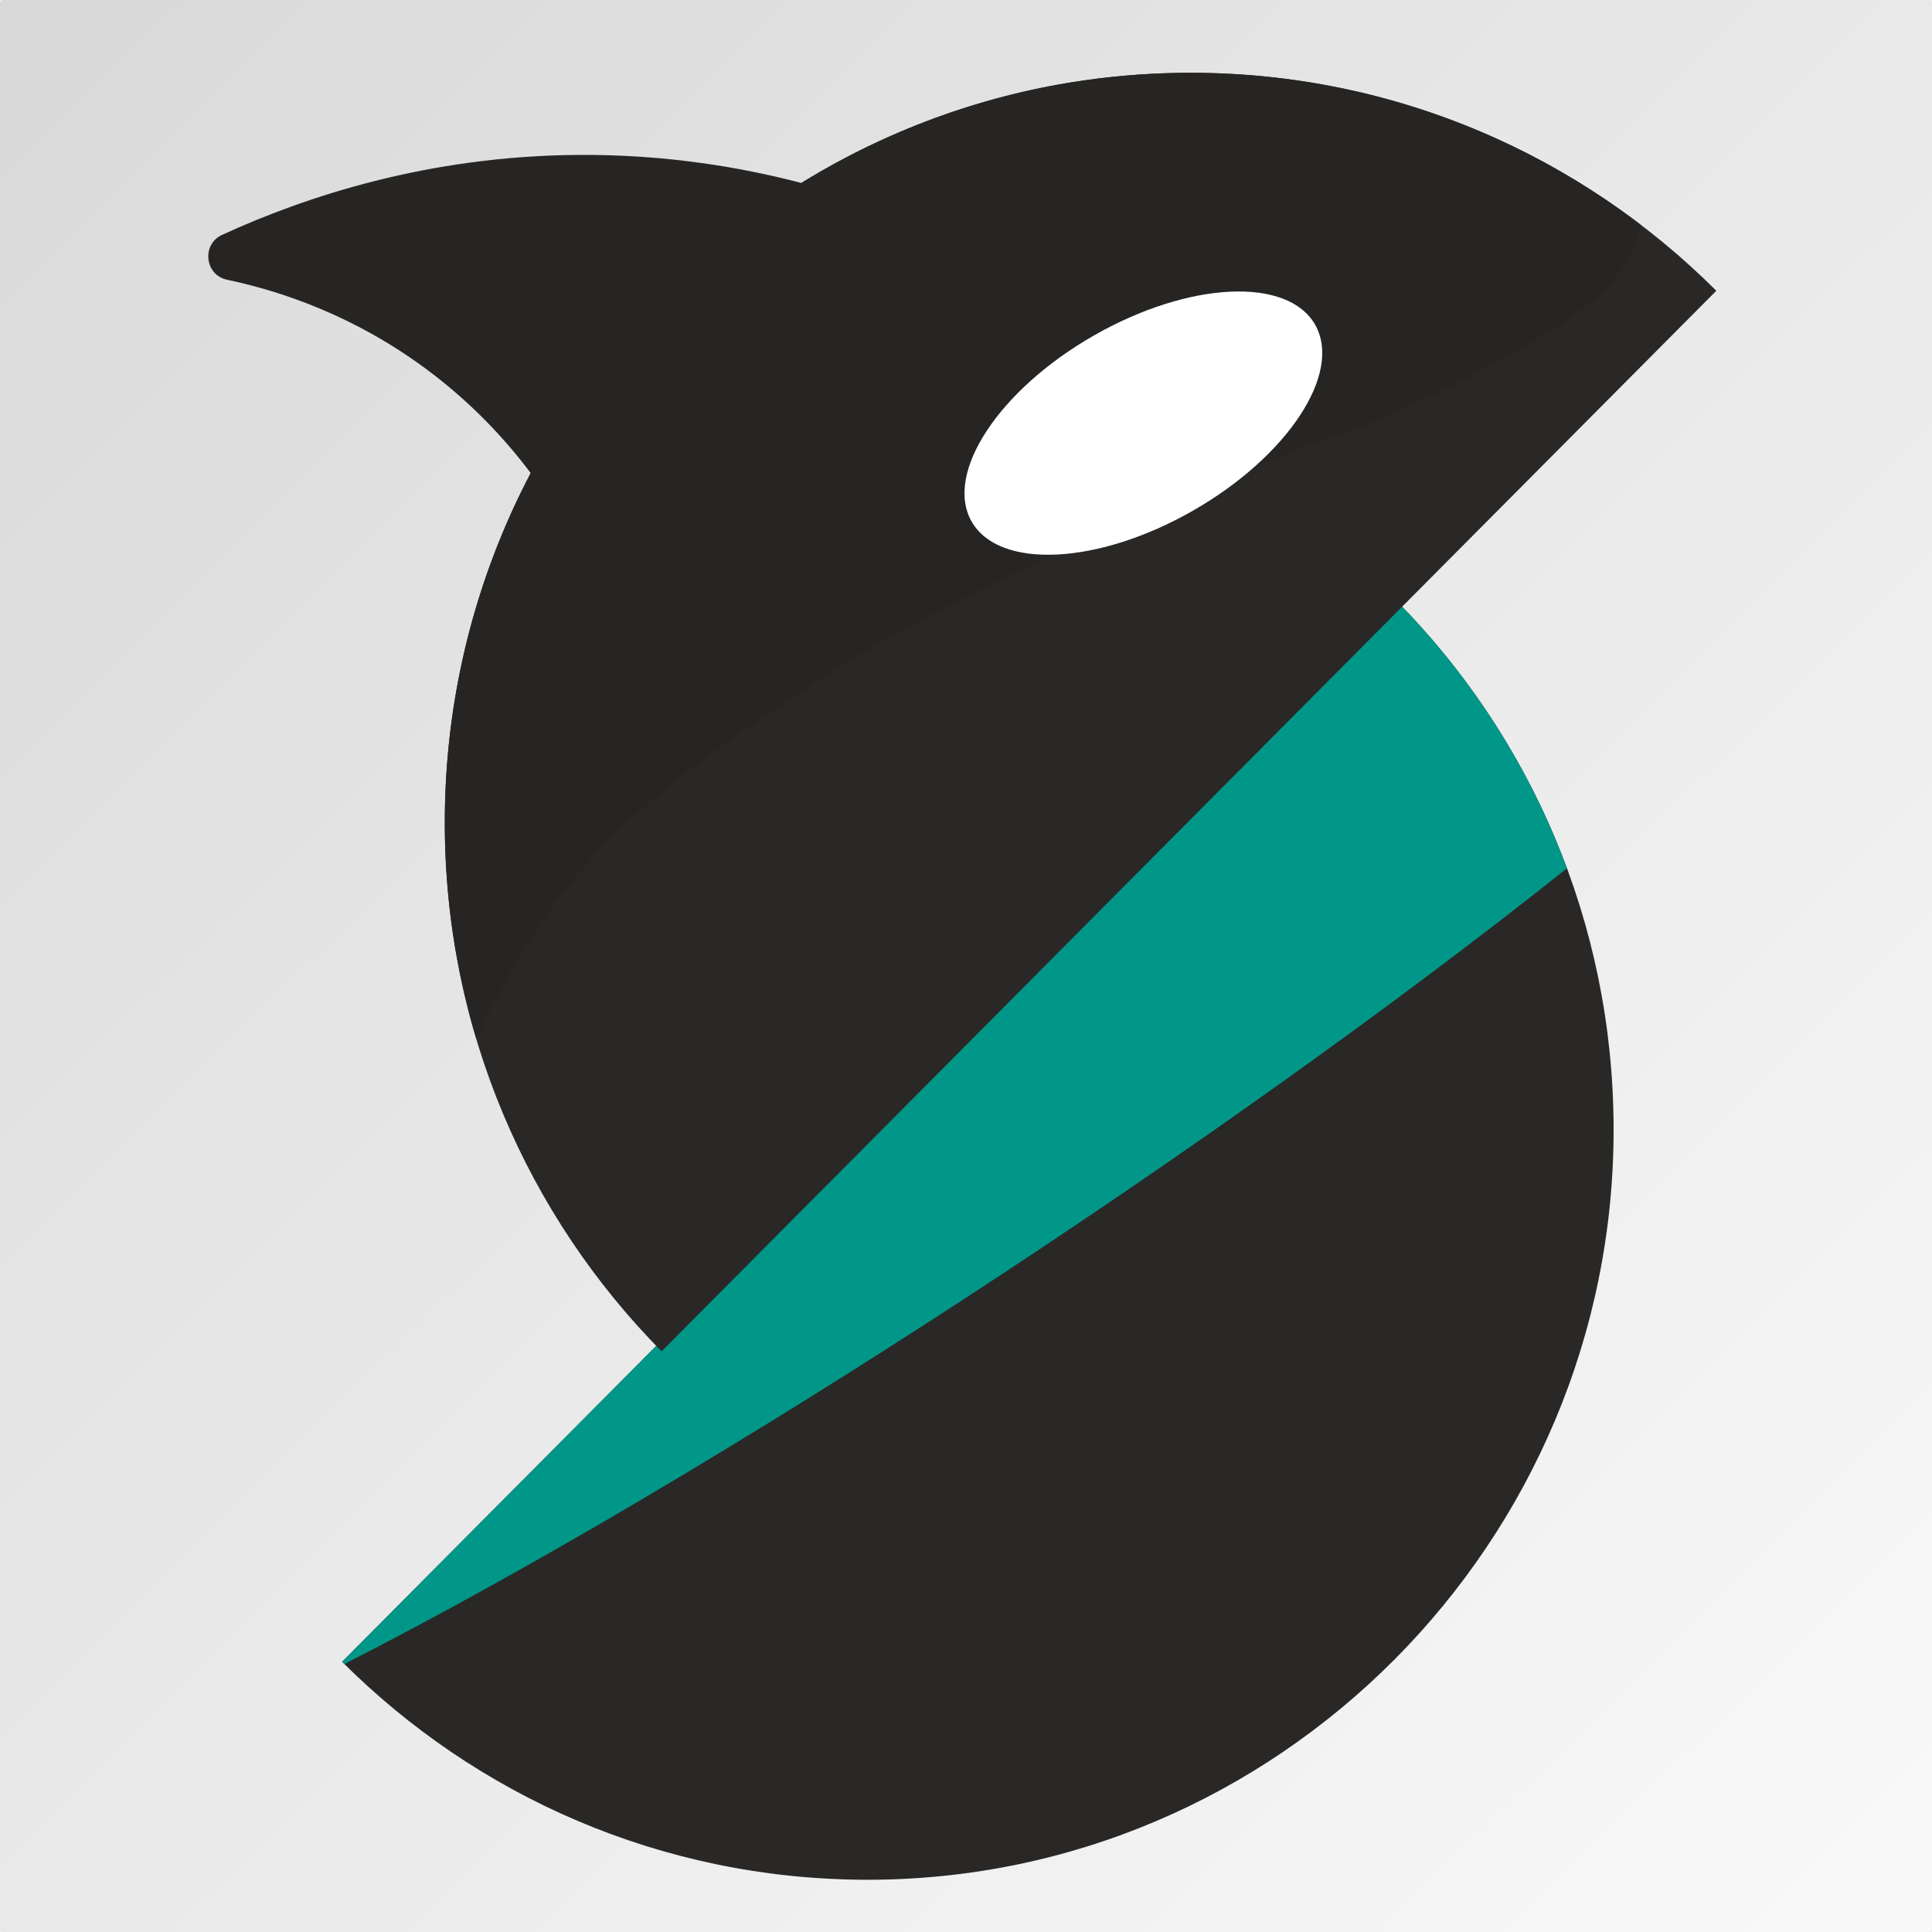
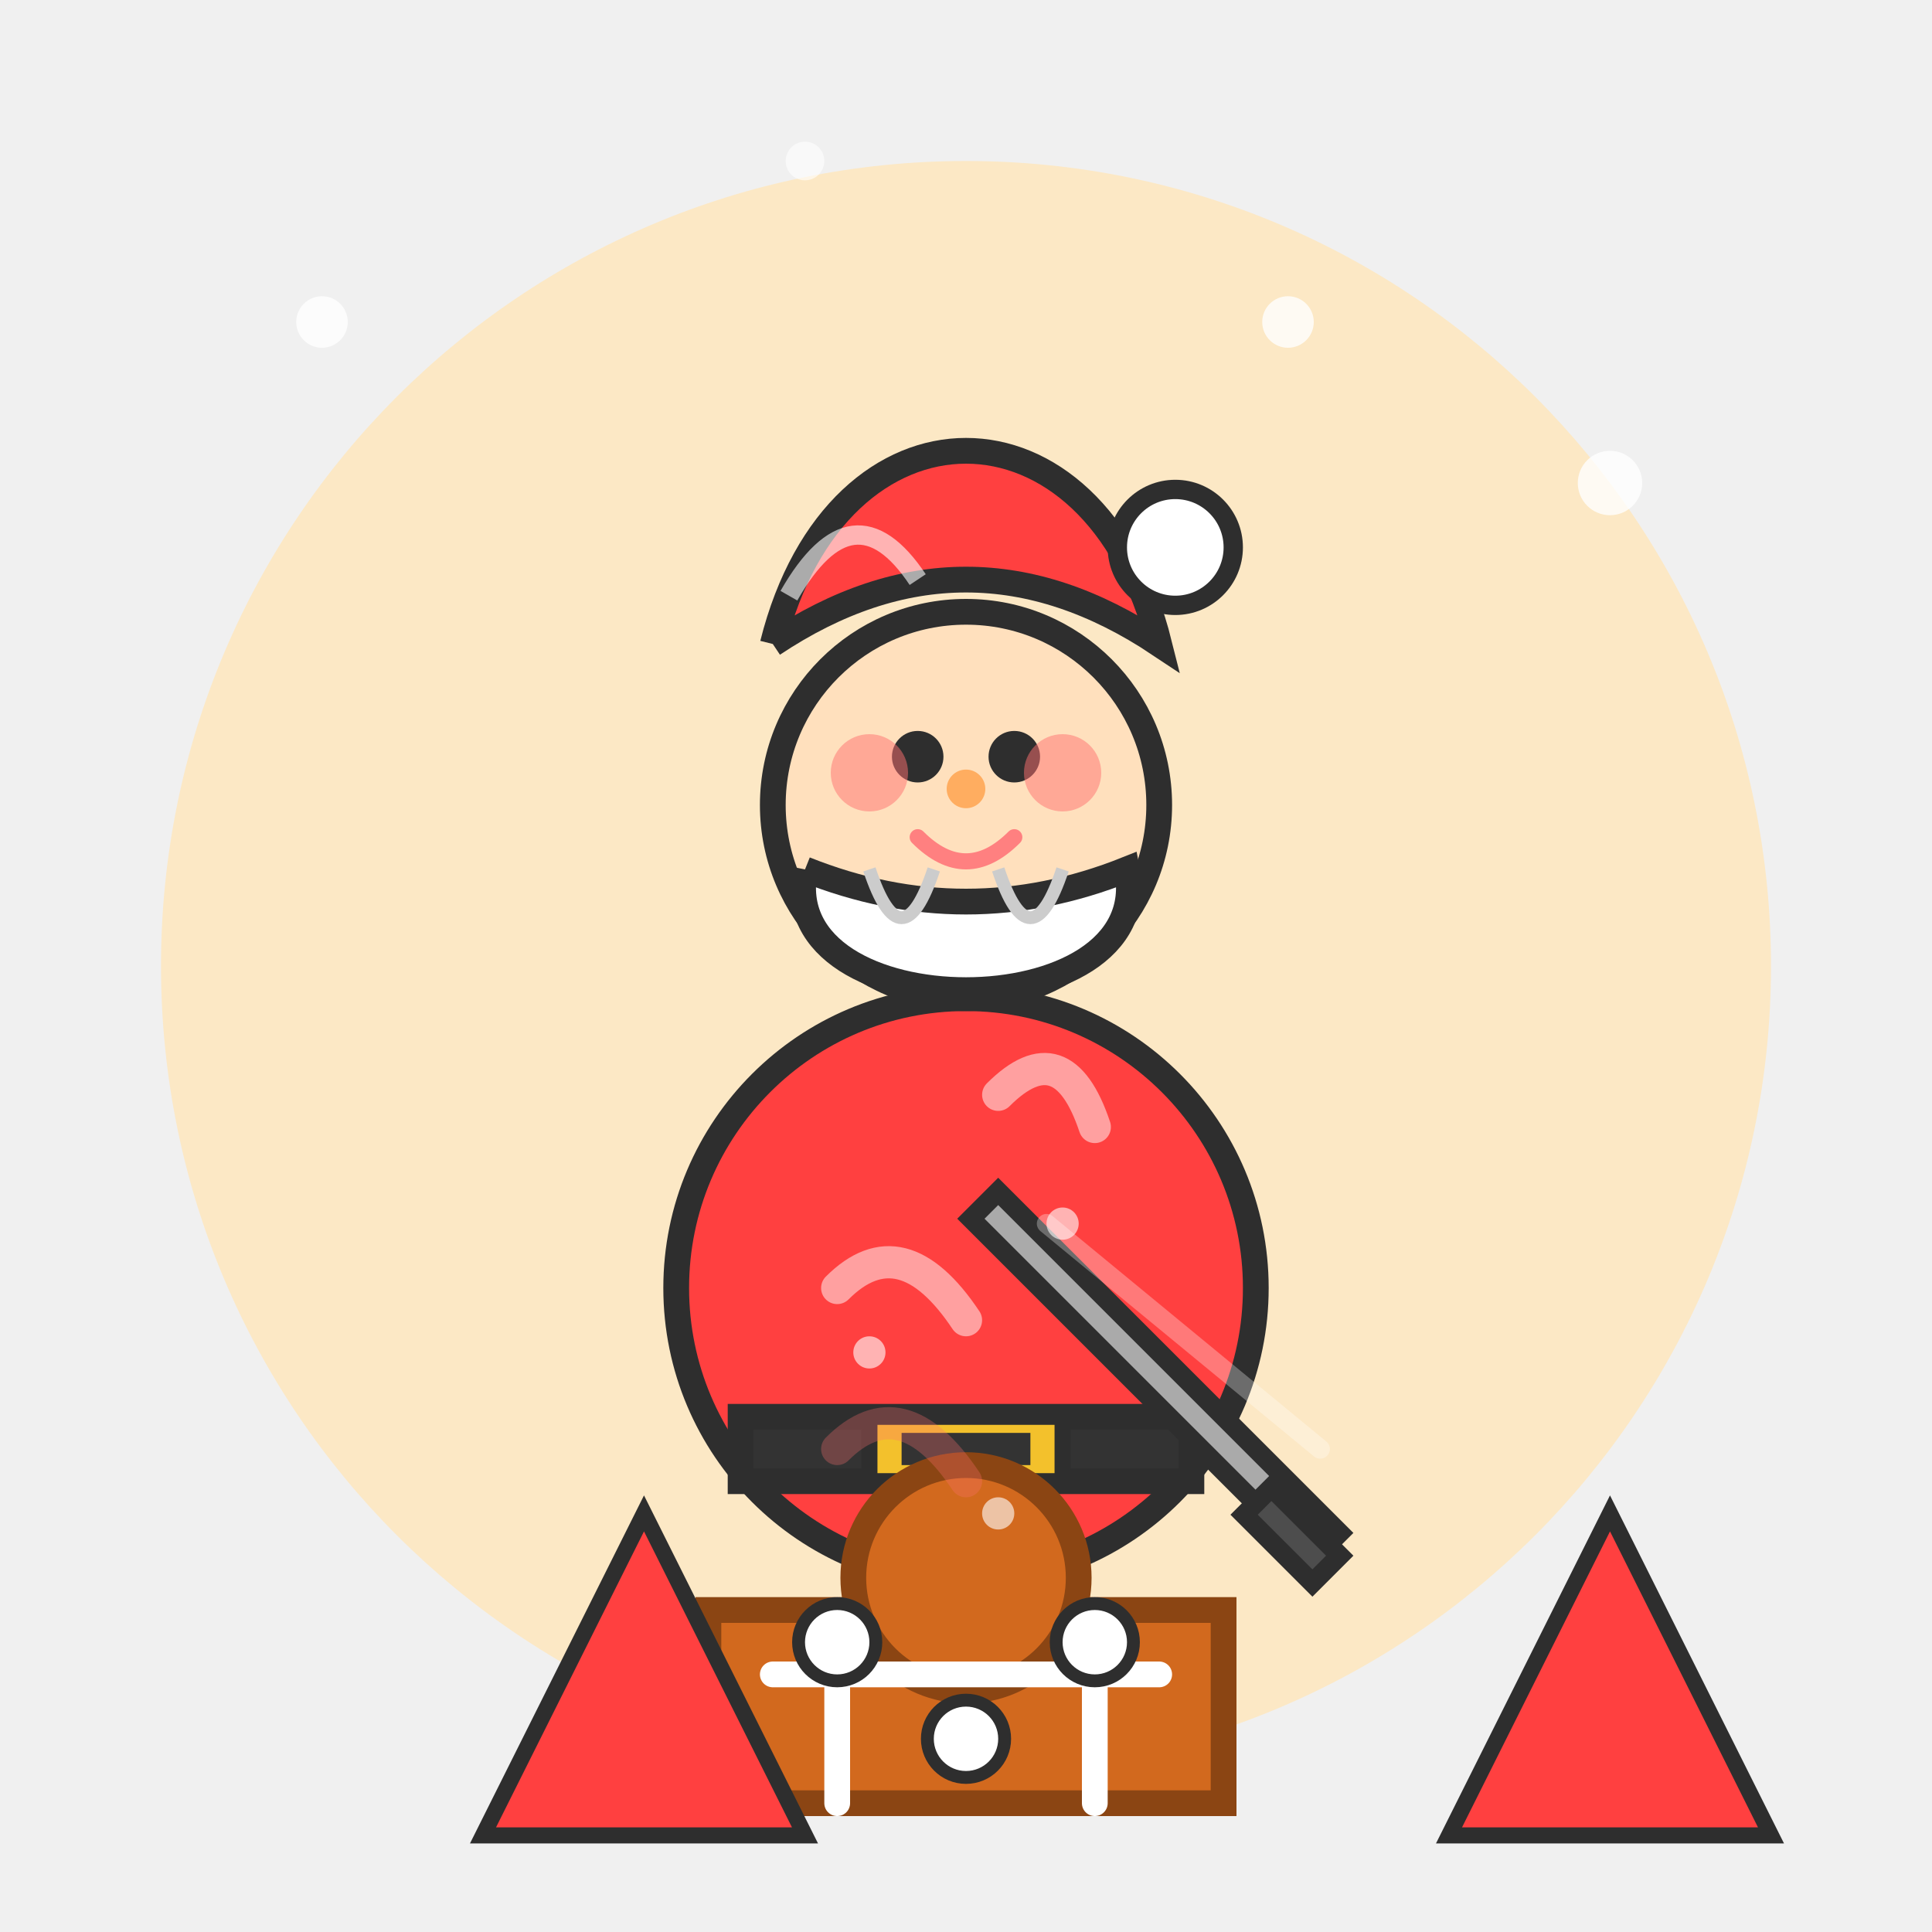
- <svg xmlns="http://www.w3.org/2000/svg" xmlns:xlink="http://www.w3.org/1999/xlink" version="1.1" id="svg2" width="1024" height="1024" viewBox="0 0 1024 1024">
-   <defs id="defs6">
-     <linearGradient id="linearGradient619">
-       <stop style="stop-color:#d9d9d9;stop-opacity:1;" offset="0" id="stop615" />
-       <stop style="stop-color:#f9f9f9;stop-opacity:1;" offset="1" id="stop617" />
-     </linearGradient>
-     <clipPath clipPathUnits="userSpaceOnUse" id="clipPath16">
-       <path d="M 0,792 H 612 V 0 H 0 Z" id="path14" />
-     </clipPath>
-     <linearGradient xlink:href="#linearGradient619" id="linearGradient621" x1="6.006" y1="-2.004" x2="1024" y2="1024.997" gradientUnits="userSpaceOnUse" gradientTransform="matrix(1.00007,0,0,1.000057,-0.06245207,-0.06244275)" />
-   </defs>
-   <g id="layer1" transform="matrix(0.9989575,0,0,0.9979921,-0.933722,0.06231743)">
-     <rect style="fill:url(#linearGradient621);fill-opacity:1;stroke-width:1" id="rect457" width="1025.069" height="1026.06" x="0.935" y="-0.062" rx="2" ry="2" />
-   </g>
-   <g id="g8" transform="matrix(1.333333,0,0,-1.333333,0,1056)">
-     <g id="g10" transform="translate(76.25895,16.06244)">
-       <g id="g12" clip-path="url(#clipPath16)">
-         <g id="g18" transform="translate(59.7287,115.3517)">
-           <path d="m 0,0 c 53.332,-53.285 126.698,-86.317 207.744,-86.646 164.049,-0.664 298.355,134.38 297.699,299.337 -0.324,81.496 -33.176,155.271 -86.17,208.899 z" style="fill:#292826;fill-opacity:1;fill-rule:nonzero;stroke:none" id="path20" />
-         </g>
-         <g id="g22" transform="translate(479.0017,536.9419)">
-           <path d="m 0,0 -419.273,-421.59 c 0.298,-0.298 0.606,-0.587 0.906,-0.884 146.894,74.925 348.023,206.579 486.003,316.297 C 52.756,-65.97 29.506,-29.859 0,0" style="fill:#009789;fill-opacity:1;fill-rule:nonzero;stroke:none" id="path24" />
-         </g>
-         <g id="g26" transform="translate(397.0372,747)">
-           <path d="m 0,0 c -163.742,0 -296.482,-133.473 -296.482,-298.121 0,-81.979 32.915,-156.223 86.172,-210.117 l 419.273,421.59 C 155.364,-33.096 81.529,0 0,0" style="fill:#292826;fill-opacity:1;fill-rule:nonzero;stroke:none" id="path28" />
-         </g>
-         <g id="g30" transform="translate(397.0372,747)">
-           <path d="m 0,0 c -56.714,0 -109.702,-16.022 -154.751,-43.796 -24.127,6.312 -54.061,11.37 -88.437,11.157 -59.938,-0.372 -108.713,-16.603 -141.822,-31.784 -8.218,-3.768 -6.898,-15.967 1.941,-17.829 21.801,-4.593 50.498,-14.324 78.883,-35.28 17.931,-13.238 31.574,-27.883 41.856,-41.597 -21.794,-41.504 -34.152,-88.793 -34.152,-138.992 0,-29.952 4.412,-58.865 12.586,-86.137 12.54,27.79 25.699,46.391 29.916,52.184 27.229,37.41 56.015,56.883 98.542,85.651 31.328,21.193 74.856,46.047 199.916,97.449 0,0 39.121,11.017 91.587,42.212 20.912,12.433 36.823,24.17 41.863,42.526 0.355,1.293 0.677,2.57 0.973,3.83 C 129.175,-22.506 67.208,0 0,0" style="fill:#262523;fill-opacity:1;fill-rule:nonzero;stroke:none" id="path32" />
-         </g>
-         <g id="g34" transform="translate(446.5563,646.8041)">
-           <path d="m 0,0 c 10.875,-19.229 -10.891,-52.305 -48.616,-73.879 -37.725,-21.573 -77.124,-23.474 -88,-4.245 -10.875,19.229 10.891,52.305 48.617,73.879 C -50.274,17.328 -10.875,19.229 0,0" style="fill:#ffffff;fill-opacity:1;fill-rule:nonzero;stroke:none" id="path36" />
-         </g>
-       </g>
-     </g>
-   </g>
+ <svg xmlns="http://www.w3.org/2000/svg" width="600" height="600" viewBox="0 0 600 600">
+   <circle cx="300" cy="300" r="250" fill="#fce8c5" />
+   <circle cx="300" cy="400" r="90" fill="#ff4040" stroke="#2e2e2e" stroke-width="8" />
+   <circle cx="300" cy="250" r="60" fill="#ffe0bd" stroke="#2e2e2e" stroke-width="8" />
+   <path d="M250 270 C240 320, 360 320, 350 270 Q300 290, 250 270" fill="#ffffff" stroke="#2e2e2e" stroke-width="8" />
+   <path d="M270 270 Q280 300, 290 270" fill="none" stroke="#cccccc" stroke-width="4" />
+   <path d="M310 270 Q320 300, 330 270" fill="none" stroke="#cccccc" stroke-width="4" />
+   <circle cx="285" cy="235" r="8" fill="#2e2e2e" />
+   <circle cx="315" cy="235" r="8" fill="#2e2e2e" />
+   <path d="M285 260 Q300 275, 315 260" fill="none" stroke="#ff8080" stroke-width="5" stroke-linecap="round" />
+   <circle cx="300" cy="245" r="6" fill="#ffad60" />
+   <circle cx="270" cy="240" r="12" fill="#ff7070" opacity="0.5" />
+   <circle cx="330" cy="240" r="12" fill="#ff7070" opacity="0.5" />
+   <path d="M240 200 C260 120, 340 120, 360 200 Q300 160, 240 200" fill="#ff4040" stroke="#2e2e2e" stroke-width="8" />
+   <circle cx="365" cy="170" r="18" fill="#ffffff" stroke="#2e2e2e" stroke-width="6" />
+   <path d="M245 185 Q265 150, 285 180" fill="none" stroke="#ffffff" stroke-width="6" opacity="0.6" />
+   <rect x="230" y="440" width="140" height="20" fill="#333" stroke="#2e2e2e" stroke-width="8" />
+   <rect x="270" y="440" width="60" height="20" fill="#f3c12c" stroke="#2e2e2e" stroke-width="5" />
+   <rect x="280" y="445" width="40" height="10" fill="#333" />
+   <path d="M310 340 Q330 320, 340 350" fill="none" stroke="#ffffff" stroke-width="10" stroke-linecap="round" opacity="0.5" />
+   <path d="M260 400 Q280 380, 300 410" fill="none" stroke="#ffffff" stroke-width="10" stroke-linecap="round" opacity="0.5" />
+   <rect x="310" y="370" width="150" height="12" fill="#aaa" transform="rotate(45 310 370)" stroke="#2e2e2e" stroke-width="6" />
+   <rect x="435" y="375" width="30" height="12" fill="#4d4d4d" transform="rotate(45 310 370)" stroke="#2e2e2e" stroke-width="6" />
+   <path d="M325 380 L410 450" stroke="#ffffff" stroke-width="6" stroke-linecap="round" opacity="0.3" />
+   <rect x="220" y="500" width="160" height="60" fill="#d2691e" stroke="#8b4513" stroke-width="8" />
+   <circle cx="300" cy="490" r="35" fill="#d2691e" stroke="#8b4513" stroke-width="8" />
+   <path d="M260 500 L260 560 M340 500 L340 560" stroke="#ffffff" stroke-width="8" stroke-linecap="round" />
+   <path d="M240 520 L360 520" stroke="#ffffff" stroke-width="8" stroke-linecap="round" />
+   <circle cx="260" cy="510" r="12" fill="#ffffff" stroke="#2e2e2e" stroke-width="4" />
+   <circle cx="340" cy="510" r="12" fill="#ffffff" stroke="#2e2e2e" stroke-width="4" />
+   <circle cx="300" cy="540" r="12" fill="#ffffff" stroke="#2e2e2e" stroke-width="4" />
+   <circle cx="330" cy="380" r="5" fill="#ffffff" opacity="0.6" />
+   <circle cx="270" cy="420" r="5" fill="#ffffff" opacity="0.6" />
+   <circle cx="310" cy="470" r="5" fill="#ffffff" opacity="0.6" />
+   <path d="M260 450 Q280 430, 300 460" fill="none" stroke="#ff7070" stroke-width="10" stroke-linecap="round" opacity="0.3" />
+   <path d="M150 570 L200 470 L250 570 Z" fill="#ff4040" stroke="#2e2e2e" stroke-width="5" />
+   <path d="M450 570 L500 470 L550 570 Z" fill="#ff4040" stroke="#2e2e2e" stroke-width="5" />
+   <circle cx="100" cy="100" r="8" fill="#ffffff" opacity="0.8" />
+   <circle cx="500" cy="150" r="10" fill="#ffffff" opacity="0.8" />
+   <circle cx="250" cy="50" r="6" fill="#ffffff" opacity="0.6" />
+   <circle cx="400" cy="100" r="8" fill="#ffffff" opacity="0.8" />
</svg>
